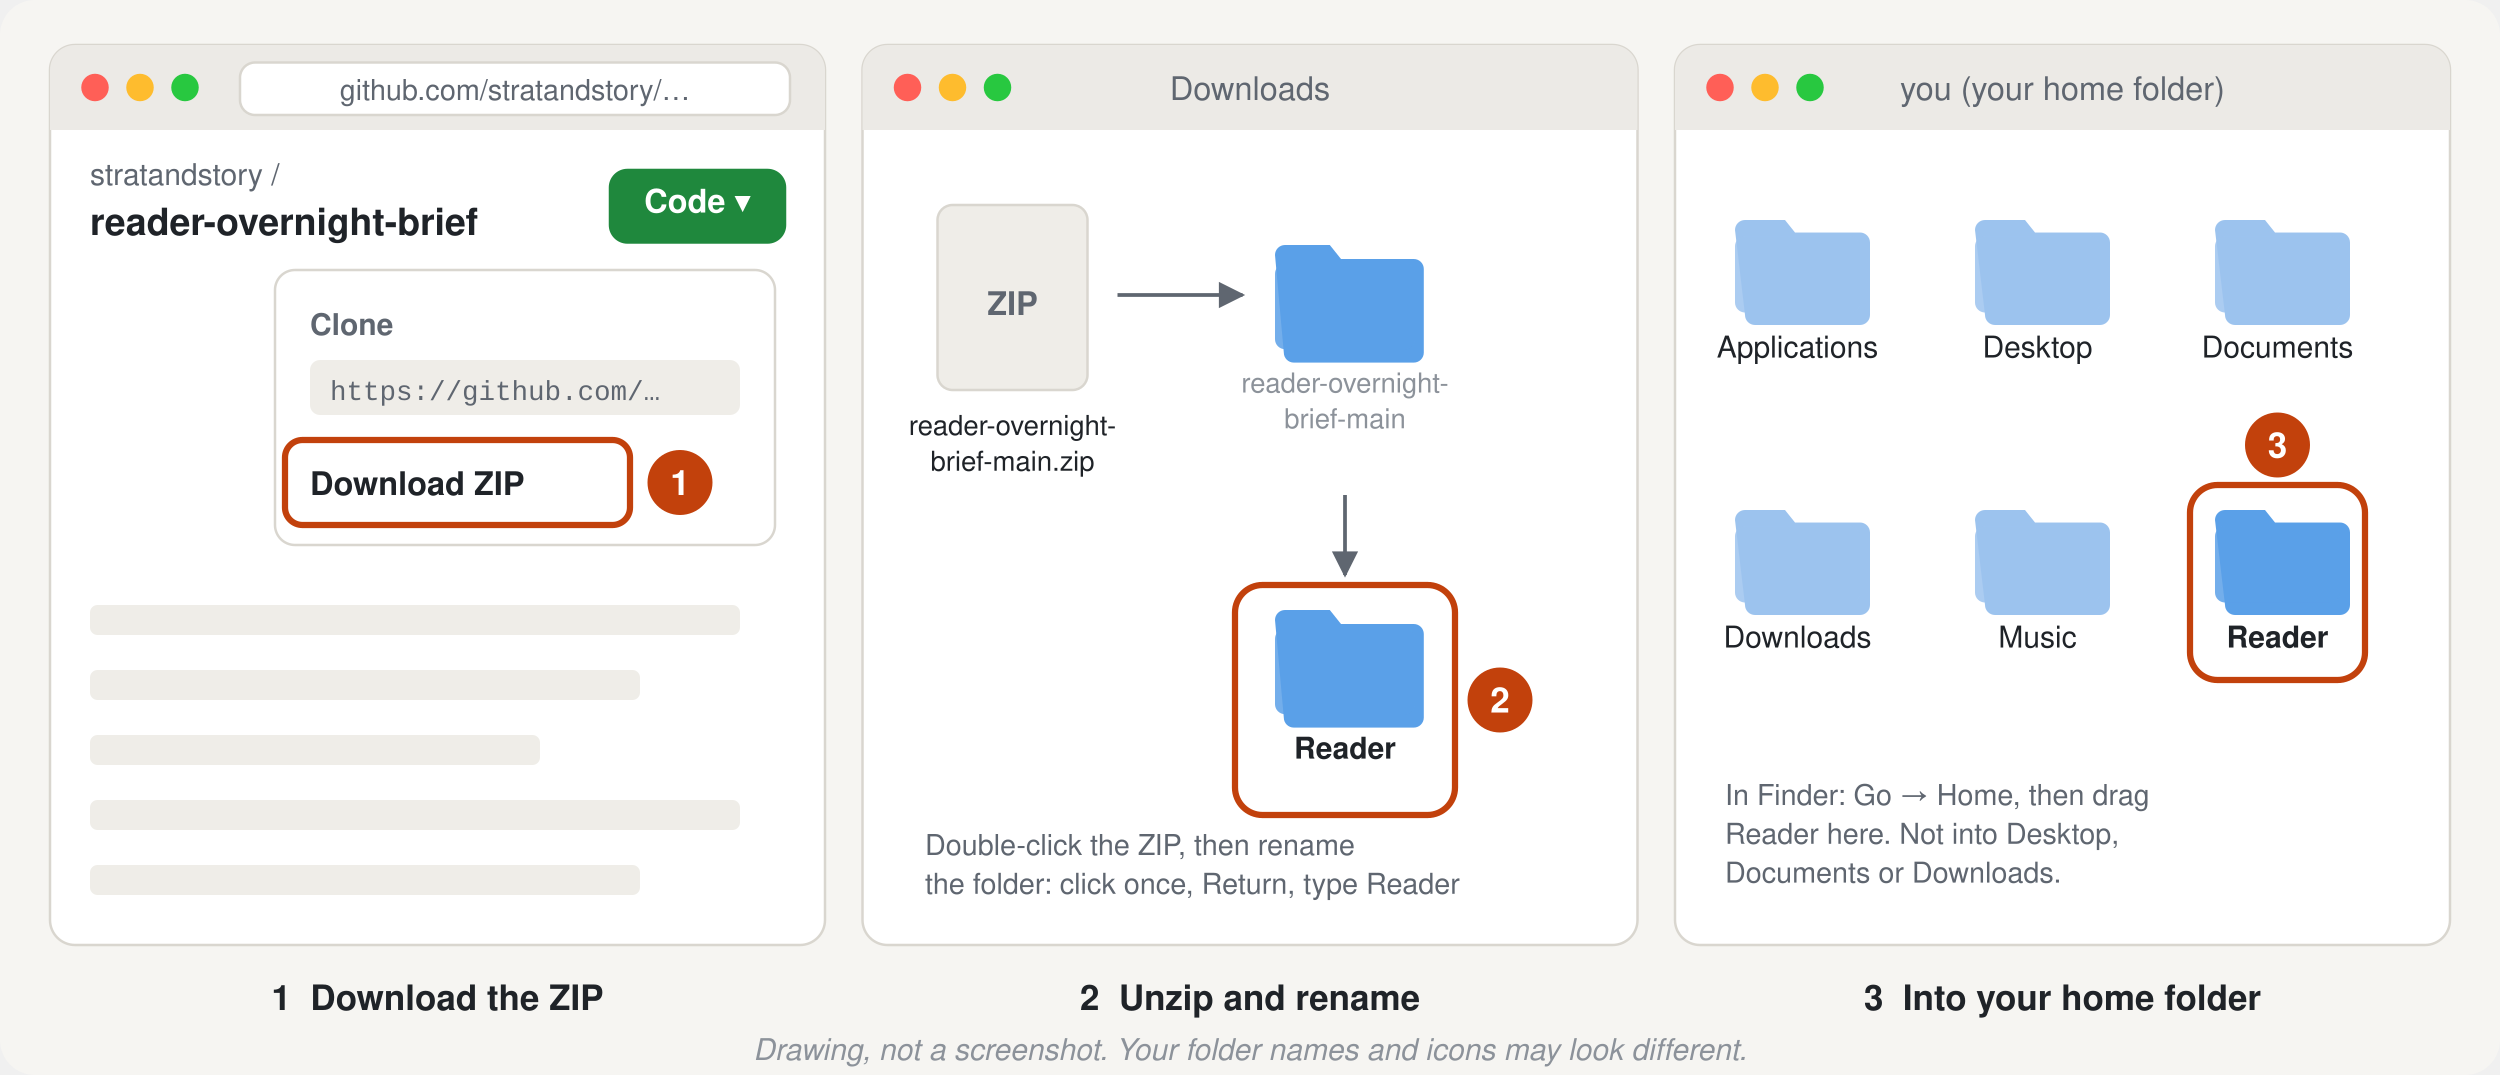
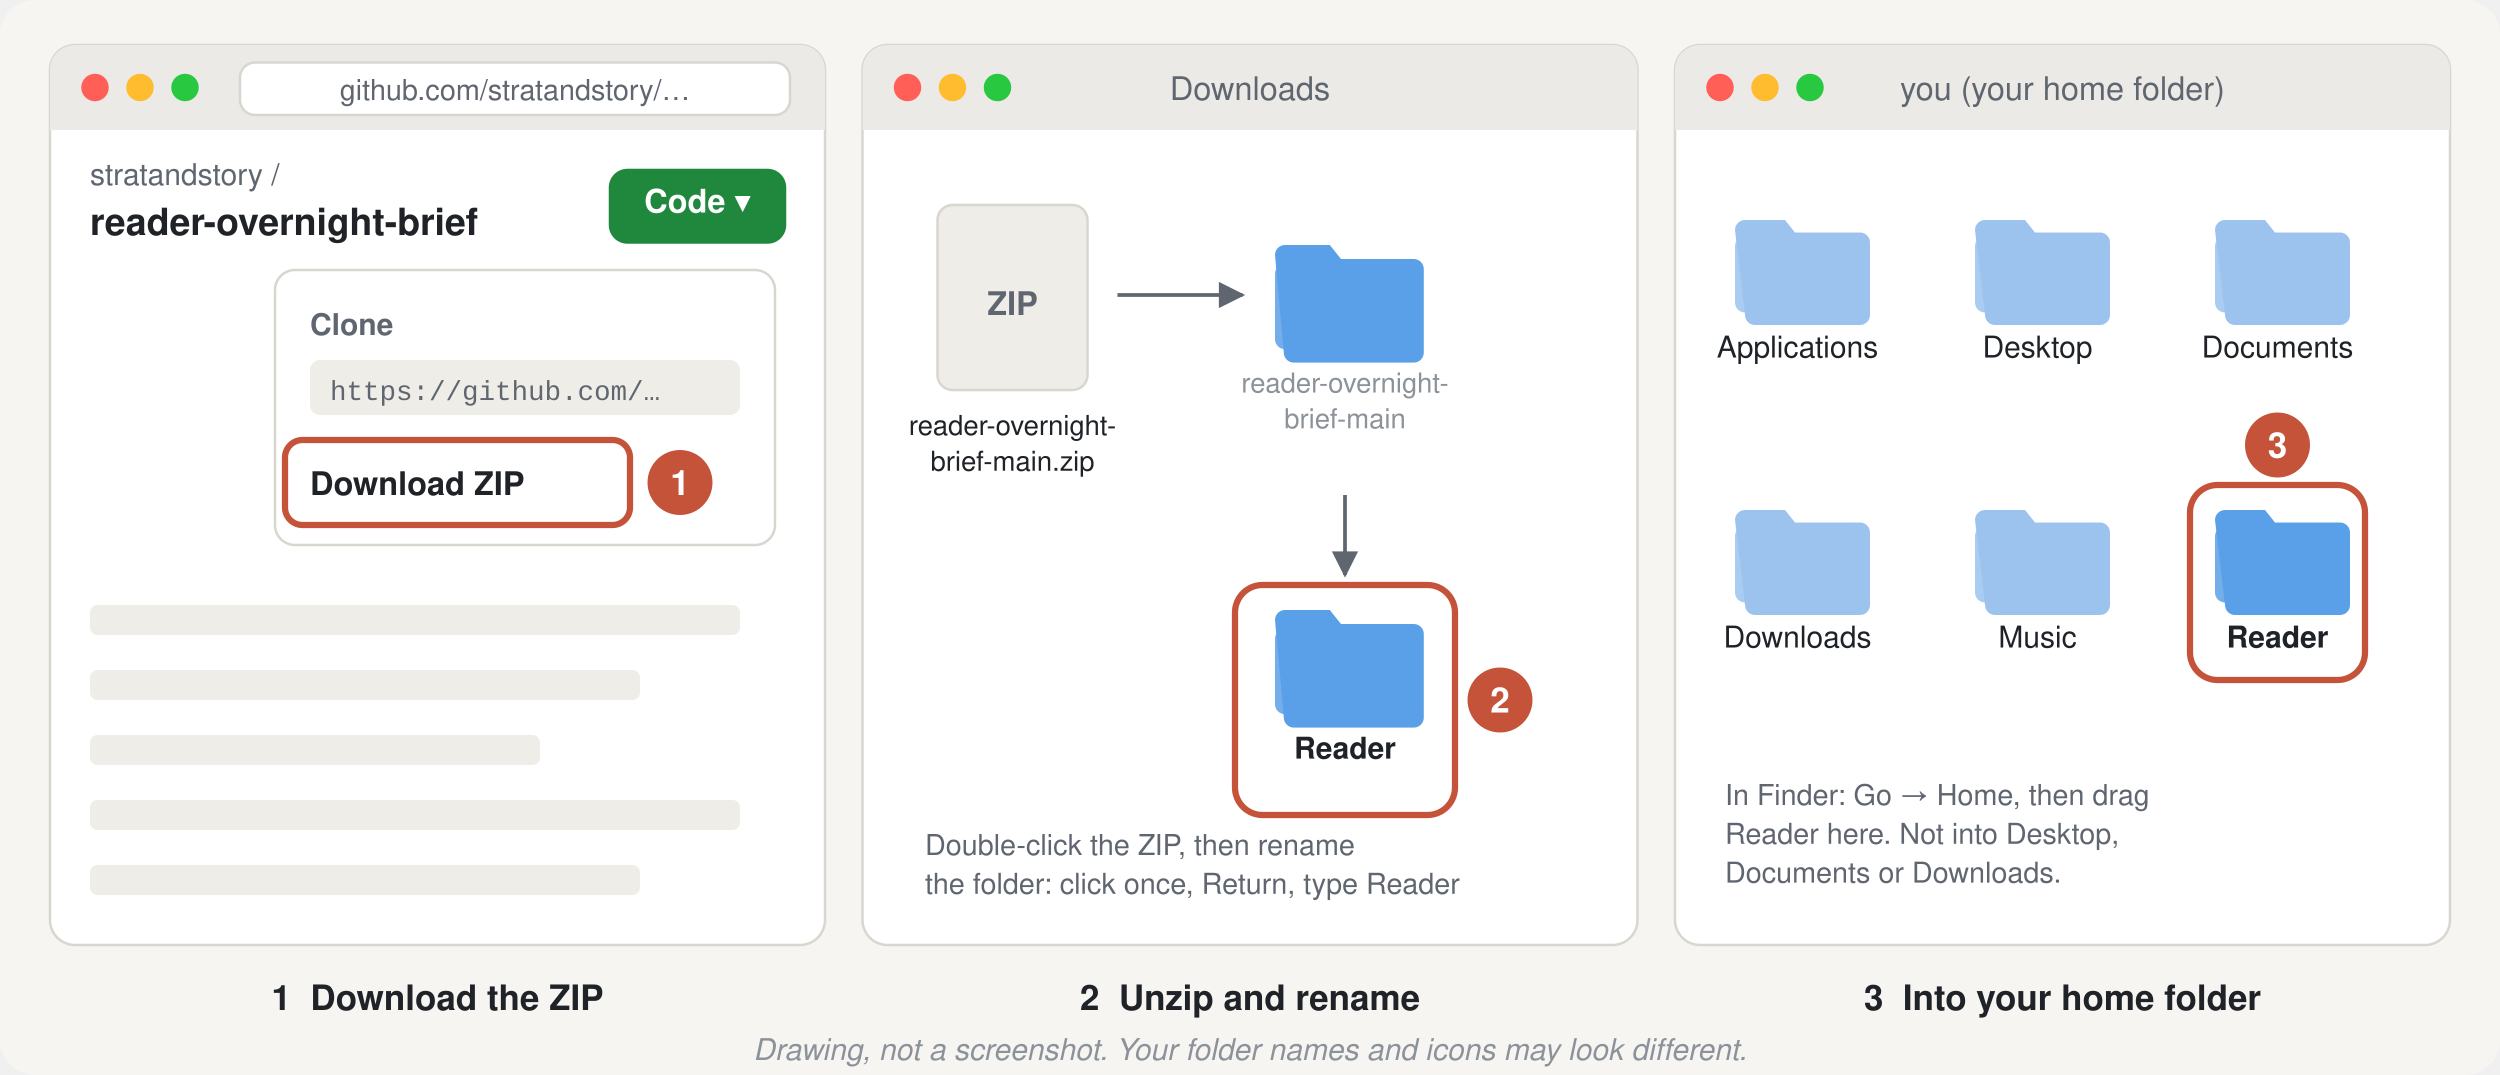
<svg xmlns="http://www.w3.org/2000/svg" viewBox="0 0 1000 430" width="1000" height="430" role="img" aria-labelledby="t d">
  <defs>
    <marker id="arrow" viewBox="0 0 10 10" refX="9" refY="5" markerWidth="7" markerHeight="7" orient="auto-start-reverse">
      <path d="M0,0 L10,5 L0,10 z" fill="#5F6670" />
    </marker>
  </defs>
  <rect width="1000" height="430" rx="14" fill="#F6F5F2" />
  <rect x="20" y="18" width="310" height="360" rx="10" fill="#FFFFFF" stroke="#D9D6CF" stroke-width="1.0" />
  <path d="M20 28 a10 10 0 0 1 10 -10 h290 a10 10 0 0 1 10 10 v24 h-310 z" fill="#ECEAE6" />
  <circle cx="38" cy="35" r="5.5" fill="#FF5F57" />
  <circle cx="56" cy="35" r="5.5" fill="#FEBC2E" />
  <circle cx="74" cy="35" r="5.5" fill="#28C840" />
  <rect x="96" y="25" width="220" height="21" rx="6" fill="#FFFFFF" stroke="#D9D6CF" stroke-width="1.0" />
  <text x="206" y="40" font-family="-apple-system, BlinkMacSystemFont, 'Helvetica Neue', Helvetica, Arial, sans-serif" font-size="11.5" fill="#5F6670" font-weight="400" text-anchor="middle" xml:space="preserve">github.com/stratandstory/…</text>
  <text x="36" y="74" font-family="-apple-system, BlinkMacSystemFont, 'Helvetica Neue', Helvetica, Arial, sans-serif" font-size="12" fill="#5F6670" font-weight="400" text-anchor="start" xml:space="preserve">stratandstory /</text>
  <text x="36" y="94" font-family="-apple-system, BlinkMacSystemFont, 'Helvetica Neue', Helvetica, Arial, sans-serif" font-size="15" fill="#1F2328" font-weight="700" text-anchor="start" xml:space="preserve">reader-overnight-brief</text>
  <rect x="244" y="68" width="70" height="29" rx="7" fill="#1F883D" stroke="#1F883D" stroke-width="1.0" />
  <text x="279.0" y="85" font-family="-apple-system, BlinkMacSystemFont, 'Helvetica Neue', Helvetica, Arial, sans-serif" font-size="13" fill="#FFFFFF" font-weight="600" text-anchor="middle" xml:space="preserve">Code ▾</text>
  <rect x="110" y="108" width="200" height="110" rx="8" fill="#FFFFFF" stroke="#D9D6CF" stroke-width="1.0" />
  <text x="124" y="134" font-family="-apple-system, BlinkMacSystemFont, 'Helvetica Neue', Helvetica, Arial, sans-serif" font-size="12" fill="#5F6670" font-weight="600" text-anchor="start" xml:space="preserve">Clone</text>
  <rect x="124" y="144" width="172" height="22" rx="4" fill="#EFEDE8" />
  <text x="132" y="160" font-family="'SF Mono', Menlo, Monaco, Consolas, 'Liberation Mono', monospace" font-size="11" fill="#5F6670" font-weight="400" text-anchor="start" xml:space="preserve">https://github.com/…</text>
  <text x="124" y="198" font-family="-apple-system, BlinkMacSystemFont, 'Helvetica Neue', Helvetica, Arial, sans-serif" font-size="13" fill="#1F2328" font-weight="600" text-anchor="start" xml:space="preserve">Download ZIP</text>
-   <rect x="114" y="176" width="138" height="34" rx="7" fill="none" stroke="#C2410C" stroke-width="2.5" />
-   <circle cx="272" cy="193" r="13" fill="#C2410C" />
+   <rect x="114" y="176" width="138" height="34" rx="7" fill="none" stroke="#C4533A" stroke-width="2.5" />
+   <circle cx="272" cy="193" r="13" fill="#C4533A" />
  <text x="272" y="198" font-family="-apple-system, BlinkMacSystemFont, 'Helvetica Neue', Helvetica, Arial, sans-serif" font-size="14" fill="#FFFFFF" font-weight="700" text-anchor="middle" xml:space="preserve">1</text>
  <rect x="36" y="242" width="260" height="12" rx="3" fill="#EFEDE8" />
  <rect x="36" y="268" width="220" height="12" rx="3" fill="#EFEDE8" />
  <rect x="36" y="294" width="180" height="12" rx="3" fill="#EFEDE8" />
  <rect x="36" y="320" width="260" height="12" rx="3" fill="#EFEDE8" />
  <rect x="36" y="346" width="220" height="12" rx="3" fill="#EFEDE8" />
  <text x="175" y="404" font-family="-apple-system, BlinkMacSystemFont, 'Helvetica Neue', Helvetica, Arial, sans-serif" font-size="14" fill="#1F2328" font-weight="700" text-anchor="middle" xml:space="preserve">1  Download the ZIP</text>
  <rect x="345" y="18" width="310" height="360" rx="10" fill="#FFFFFF" stroke="#D9D6CF" stroke-width="1.0" />
  <path d="M345 28 a10 10 0 0 1 10 -10 h290 a10 10 0 0 1 10 10 v24 h-310 z" fill="#ECEAE6" />
  <circle cx="363" cy="35" r="5.5" fill="#FF5F57" />
  <circle cx="381" cy="35" r="5.5" fill="#FEBC2E" />
  <circle cx="399" cy="35" r="5.5" fill="#28C840" />
  <text x="500.0" y="40" font-family="-apple-system, BlinkMacSystemFont, 'Helvetica Neue', Helvetica, Arial, sans-serif" font-size="13" fill="#5F6670" font-weight="500" text-anchor="middle" xml:space="preserve">Downloads</text>
  <rect x="375" y="82" width="60" height="74" rx="6" fill="#EFEDE8" stroke="#D9D6CF" stroke-width="1.0" />
  <text x="405" y="126" font-family="-apple-system, BlinkMacSystemFont, 'Helvetica Neue', Helvetica, Arial, sans-serif" font-size="13" fill="#5F6670" font-weight="700" text-anchor="middle" xml:space="preserve">ZIP</text>
  <text x="405" y="174.0" font-family="-apple-system, BlinkMacSystemFont, 'Helvetica Neue', Helvetica, Arial, sans-serif" font-size="11" fill="#1F2328" font-weight="400" text-anchor="middle" xml:space="preserve">reader-overnight-</text>
  <text x="405" y="188.3" font-family="-apple-system, BlinkMacSystemFont, 'Helvetica Neue', Helvetica, Arial, sans-serif" font-size="11" fill="#1F2328" font-weight="400" text-anchor="middle" xml:space="preserve">brief-main.zip</text>
  <line x1="447" y1="118" x2="497" y2="118" stroke="#5F6670" stroke-width="1.5" marker-end="url(#arrow)" />
  <path d="M510 102 a4 4 0 0 1 4 -4 h17.92 l4.48 5.6 h29.12 a4 4 0 0 1 4 4 v33.44 a4 4 0 0 1 -4 4 h-48 a4 4 0 0 1 -4 -4 z" fill="#5AA0E8" />
  <rect x="510" y="105.52" width="56" height="34.16" rx="4" fill="#5AA0E8" opacity="0.85" />
  <text x="538" y="157.0" font-family="-apple-system, BlinkMacSystemFont, 'Helvetica Neue', Helvetica, Arial, sans-serif" font-size="11" fill="#8C929A" font-weight="400" text-anchor="middle" xml:space="preserve">reader-overnight-</text>
  <text x="538" y="171.3" font-family="-apple-system, BlinkMacSystemFont, 'Helvetica Neue', Helvetica, Arial, sans-serif" font-size="11" fill="#8C929A" font-weight="400" text-anchor="middle" xml:space="preserve">brief-main</text>
  <path d="M538 198 v32" stroke="#5F6670" stroke-width="1.5" fill="none" marker-end="url(#arrow)" />
  <path d="M510 248 a4 4 0 0 1 4 -4 h17.92 l4.48 5.6 h29.12 a4 4 0 0 1 4 4 v33.44 a4 4 0 0 1 -4 4 h-48 a4 4 0 0 1 -4 -4 z" fill="#5AA0E8" />
  <rect x="510" y="251.52" width="56" height="34.16" rx="4" fill="#5AA0E8" opacity="0.85" />
  <text x="538.0" y="303.44" font-family="-apple-system, BlinkMacSystemFont, 'Helvetica Neue', Helvetica, Arial, sans-serif" font-size="12" fill="#1F2328" font-weight="700" text-anchor="middle" xml:space="preserve">Reader</text>
-   <rect x="494" y="234" width="88" height="92" rx="11" fill="none" stroke="#C2410C" stroke-width="2.5" />
-   <circle cx="600" cy="280" r="13" fill="#C2410C" />
+   <rect x="494" y="234" width="88" height="92" rx="11" fill="none" stroke="#C4533A" stroke-width="2.5" />
+   <circle cx="600" cy="280" r="13" fill="#C4533A" />
  <text x="600" y="285" font-family="-apple-system, BlinkMacSystemFont, 'Helvetica Neue', Helvetica, Arial, sans-serif" font-size="14" fill="#FFFFFF" font-weight="700" text-anchor="middle" xml:space="preserve">2</text>
  <text x="370" y="342.0" font-family="-apple-system, BlinkMacSystemFont, 'Helvetica Neue', Helvetica, Arial, sans-serif" font-size="11.5" fill="#5F6670" font-weight="400" text-anchor="start" xml:space="preserve">Double-click the ZIP, then rename</text>
  <text x="370" y="357.525" font-family="-apple-system, BlinkMacSystemFont, 'Helvetica Neue', Helvetica, Arial, sans-serif" font-size="11.5" fill="#5F6670" font-weight="400" text-anchor="start" xml:space="preserve">the folder: click once, Return, type Reader</text>
  <text x="500" y="404" font-family="-apple-system, BlinkMacSystemFont, 'Helvetica Neue', Helvetica, Arial, sans-serif" font-size="14" fill="#1F2328" font-weight="700" text-anchor="middle" xml:space="preserve">2  Unzip and rename</text>
  <rect x="670" y="18" width="310" height="360" rx="10" fill="#FFFFFF" stroke="#D9D6CF" stroke-width="1.0" />
  <path d="M670 28 a10 10 0 0 1 10 -10 h290 a10 10 0 0 1 10 10 v24 h-310 z" fill="#ECEAE6" />
  <circle cx="688" cy="35" r="5.5" fill="#FF5F57" />
  <circle cx="706" cy="35" r="5.5" fill="#FEBC2E" />
  <circle cx="724" cy="35" r="5.5" fill="#28C840" />
  <text x="825.0" y="40" font-family="-apple-system, BlinkMacSystemFont, 'Helvetica Neue', Helvetica, Arial, sans-serif" font-size="13" fill="#5F6670" font-weight="500" text-anchor="middle" xml:space="preserve">you (your home folder)</text>
  <path d="M694 92 a4 4 0 0 1 4 -4 h16.0 l4.0 5.0 h26.0 a4 4 0 0 1 4 4 v29.0 a4 4 0 0 1 -4 4 h-42 a4 4 0 0 1 -4 -4 z" fill="#9CC3EE" />
  <rect x="694" y="94.5" width="50" height="30.5" rx="4" fill="#9CC3EE" opacity="0.85" />
  <text x="719.0" y="143.0" font-family="-apple-system, BlinkMacSystemFont, 'Helvetica Neue', Helvetica, Arial, sans-serif" font-size="12" fill="#1F2328" font-weight="400" text-anchor="middle" xml:space="preserve">Applications</text>
  <path d="M790 92 a4 4 0 0 1 4 -4 h16.0 l4.0 5.0 h26.0 a4 4 0 0 1 4 4 v29.0 a4 4 0 0 1 -4 4 h-42 a4 4 0 0 1 -4 -4 z" fill="#9CC3EE" />
  <rect x="790" y="94.5" width="50" height="30.5" rx="4" fill="#9CC3EE" opacity="0.85" />
  <text x="815.0" y="143.0" font-family="-apple-system, BlinkMacSystemFont, 'Helvetica Neue', Helvetica, Arial, sans-serif" font-size="12" fill="#1F2328" font-weight="400" text-anchor="middle" xml:space="preserve">Desktop</text>
  <path d="M886 92 a4 4 0 0 1 4 -4 h16.0 l4.0 5.0 h26.0 a4 4 0 0 1 4 4 v29.0 a4 4 0 0 1 -4 4 h-42 a4 4 0 0 1 -4 -4 z" fill="#9CC3EE" />
  <rect x="886" y="94.5" width="50" height="30.5" rx="4" fill="#9CC3EE" opacity="0.85" />
  <text x="911.0" y="143.0" font-family="-apple-system, BlinkMacSystemFont, 'Helvetica Neue', Helvetica, Arial, sans-serif" font-size="12" fill="#1F2328" font-weight="400" text-anchor="middle" xml:space="preserve">Documents</text>
  <path d="M694 208 a4 4 0 0 1 4 -4 h16.0 l4.0 5.0 h26.0 a4 4 0 0 1 4 4 v29.0 a4 4 0 0 1 -4 4 h-42 a4 4 0 0 1 -4 -4 z" fill="#9CC3EE" />
  <rect x="694" y="210.5" width="50" height="30.5" rx="4" fill="#9CC3EE" opacity="0.85" />
  <text x="719.0" y="259.0" font-family="-apple-system, BlinkMacSystemFont, 'Helvetica Neue', Helvetica, Arial, sans-serif" font-size="12" fill="#1F2328" font-weight="400" text-anchor="middle" xml:space="preserve">Downloads</text>
  <path d="M790 208 a4 4 0 0 1 4 -4 h16.0 l4.0 5.0 h26.0 a4 4 0 0 1 4 4 v29.0 a4 4 0 0 1 -4 4 h-42 a4 4 0 0 1 -4 -4 z" fill="#9CC3EE" />
  <rect x="790" y="210.5" width="50" height="30.5" rx="4" fill="#9CC3EE" opacity="0.85" />
  <text x="815.0" y="259.0" font-family="-apple-system, BlinkMacSystemFont, 'Helvetica Neue', Helvetica, Arial, sans-serif" font-size="12" fill="#1F2328" font-weight="400" text-anchor="middle" xml:space="preserve">Music</text>
  <path d="M886 208 a4 4 0 0 1 4 -4 h16.0 l4.0 5.0 h26.0 a4 4 0 0 1 4 4 v29.0 a4 4 0 0 1 -4 4 h-42 a4 4 0 0 1 -4 -4 z" fill="#5AA0E8" />
  <rect x="886" y="210.5" width="50" height="30.5" rx="4" fill="#5AA0E8" opacity="0.85" />
  <text x="911.0" y="259.0" font-family="-apple-system, BlinkMacSystemFont, 'Helvetica Neue', Helvetica, Arial, sans-serif" font-size="12" fill="#1F2328" font-weight="700" text-anchor="middle" xml:space="preserve">Reader</text>
-   <rect x="876" y="194" width="70" height="78" rx="11" fill="none" stroke="#C2410C" stroke-width="2.5" />
-   <circle cx="911" cy="178" r="13" fill="#C2410C" />
+   <rect x="876" y="194" width="70" height="78" rx="11" fill="none" stroke="#C4533A" stroke-width="2.5" />
+   <circle cx="911" cy="178" r="13" fill="#C4533A" />
  <text x="911" y="183" font-family="-apple-system, BlinkMacSystemFont, 'Helvetica Neue', Helvetica, Arial, sans-serif" font-size="14" fill="#FFFFFF" font-weight="700" text-anchor="middle" xml:space="preserve">3</text>
  <text x="690" y="322.0" font-family="-apple-system, BlinkMacSystemFont, 'Helvetica Neue', Helvetica, Arial, sans-serif" font-size="11.5" fill="#5F6670" font-weight="400" text-anchor="start" xml:space="preserve">In Finder: Go → Home, then drag</text>
  <text x="690" y="337.525" font-family="-apple-system, BlinkMacSystemFont, 'Helvetica Neue', Helvetica, Arial, sans-serif" font-size="11.5" fill="#5F6670" font-weight="400" text-anchor="start" xml:space="preserve">Reader here. Not into Desktop,</text>
  <text x="690" y="353.05" font-family="-apple-system, BlinkMacSystemFont, 'Helvetica Neue', Helvetica, Arial, sans-serif" font-size="11.5" fill="#5F6670" font-weight="400" text-anchor="start" xml:space="preserve">Documents or Downloads.</text>
  <text x="825" y="404" font-family="-apple-system, BlinkMacSystemFont, 'Helvetica Neue', Helvetica, Arial, sans-serif" font-size="14" fill="#1F2328" font-weight="700" text-anchor="middle" xml:space="preserve">3  Into your home folder</text>
  <text x="500.0" y="424" font-family="-apple-system, BlinkMacSystemFont, 'Helvetica Neue', Helvetica, Arial, sans-serif" font-size="12" fill="#8C929A" font-weight="400" text-anchor="middle" font-style="italic" xml:space="preserve">Drawing, not a screenshot. Your folder names and icons may look different.</text>
</svg>
